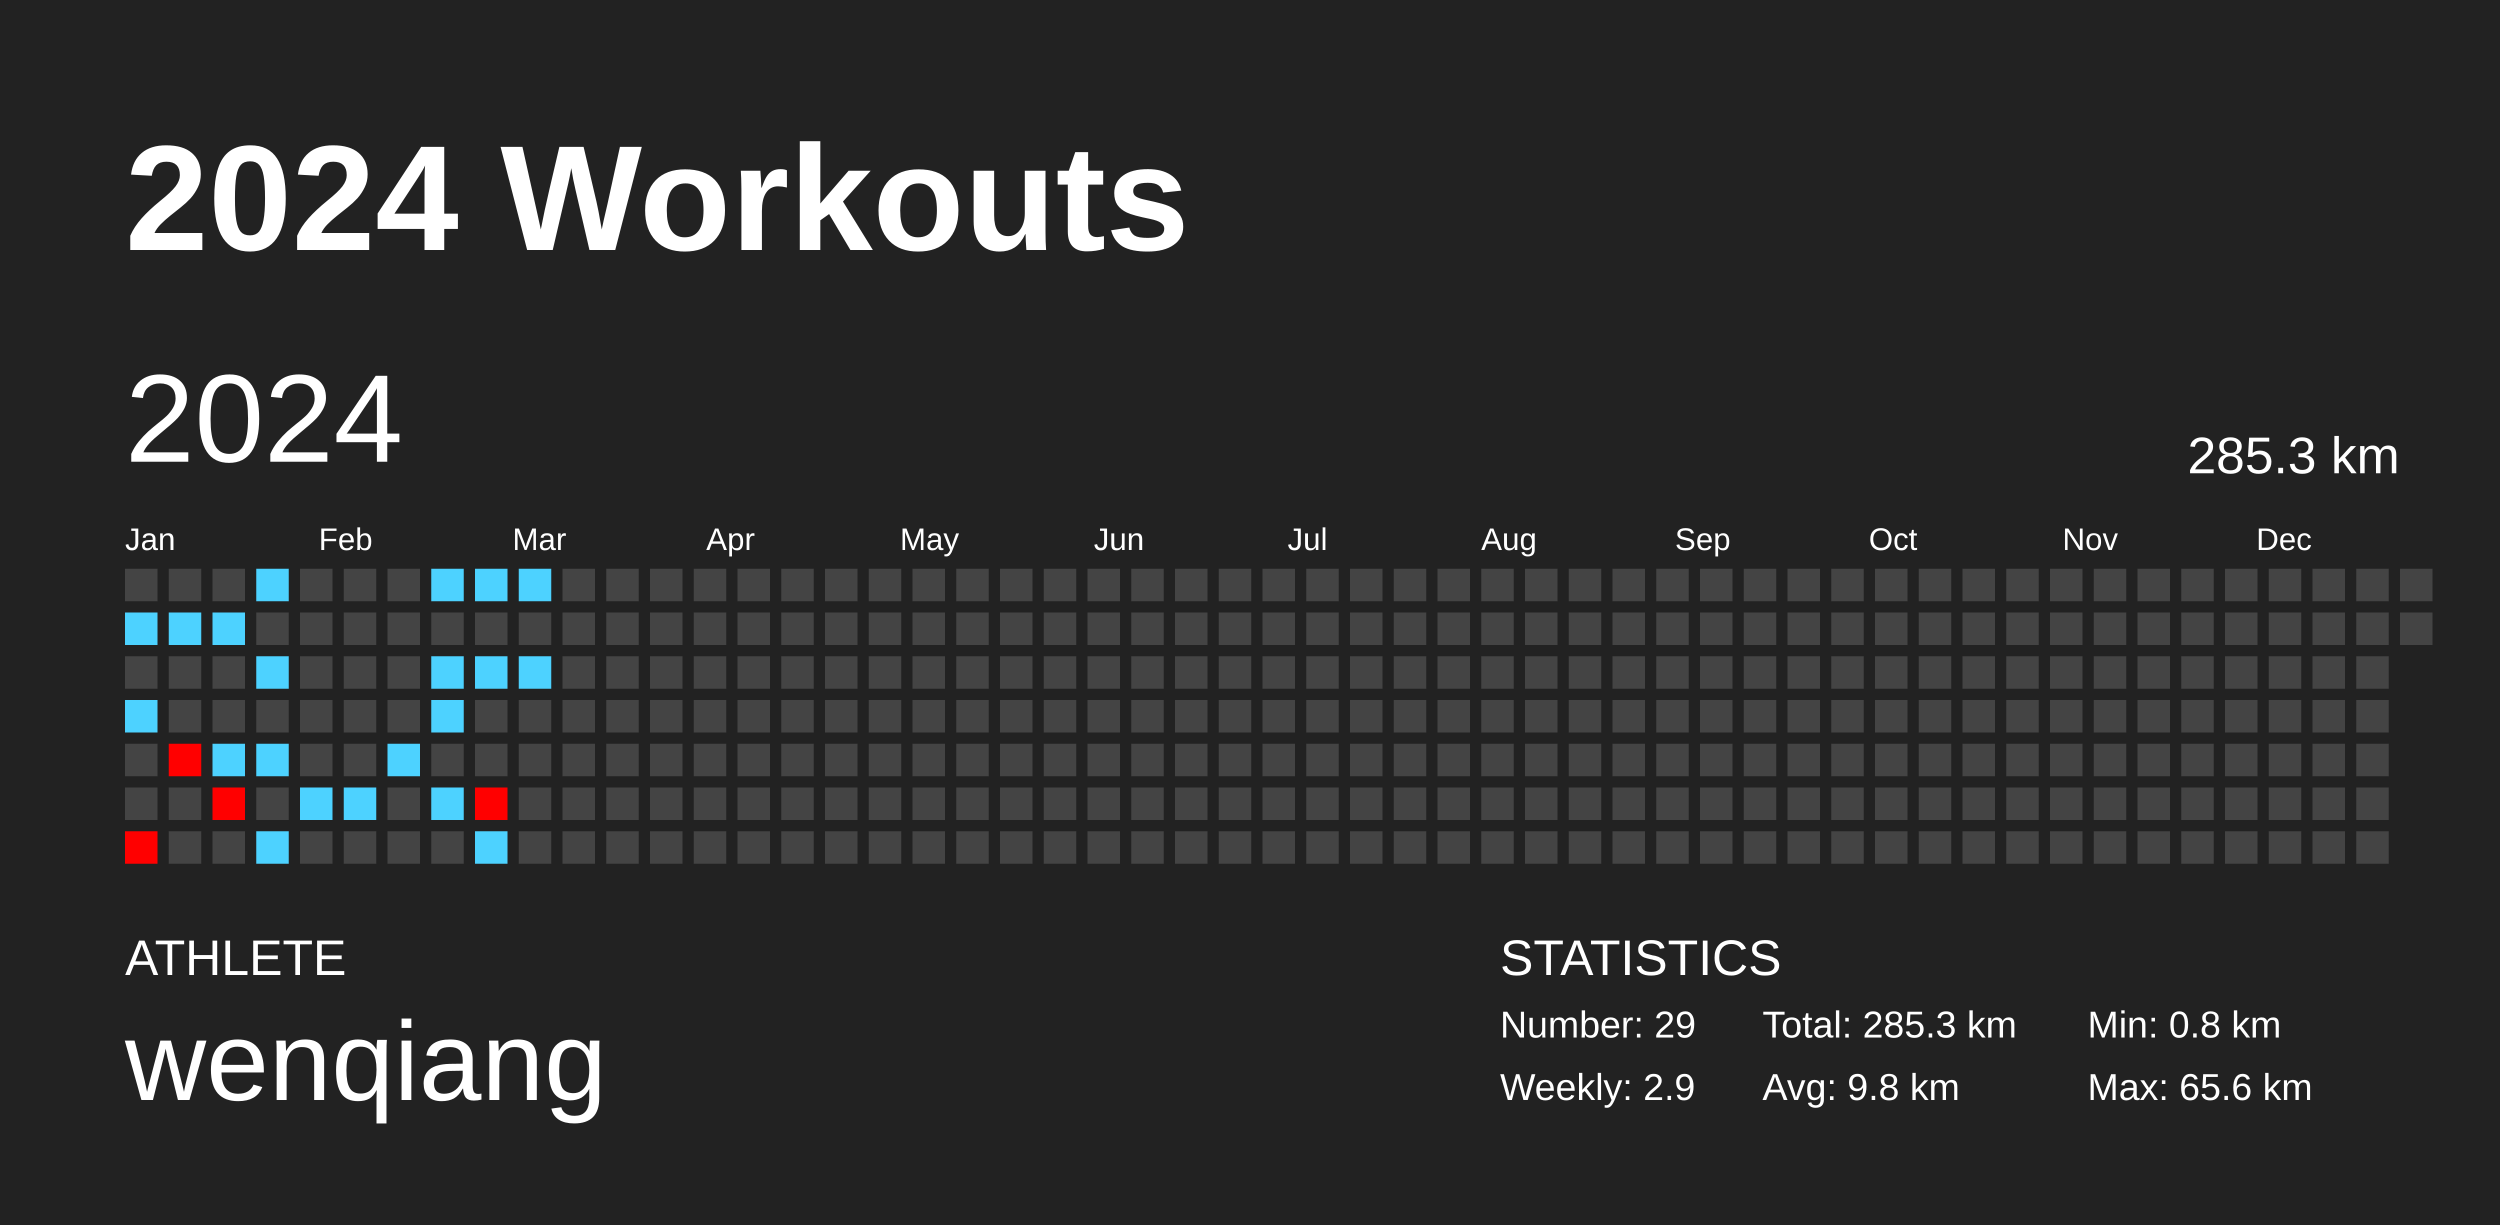
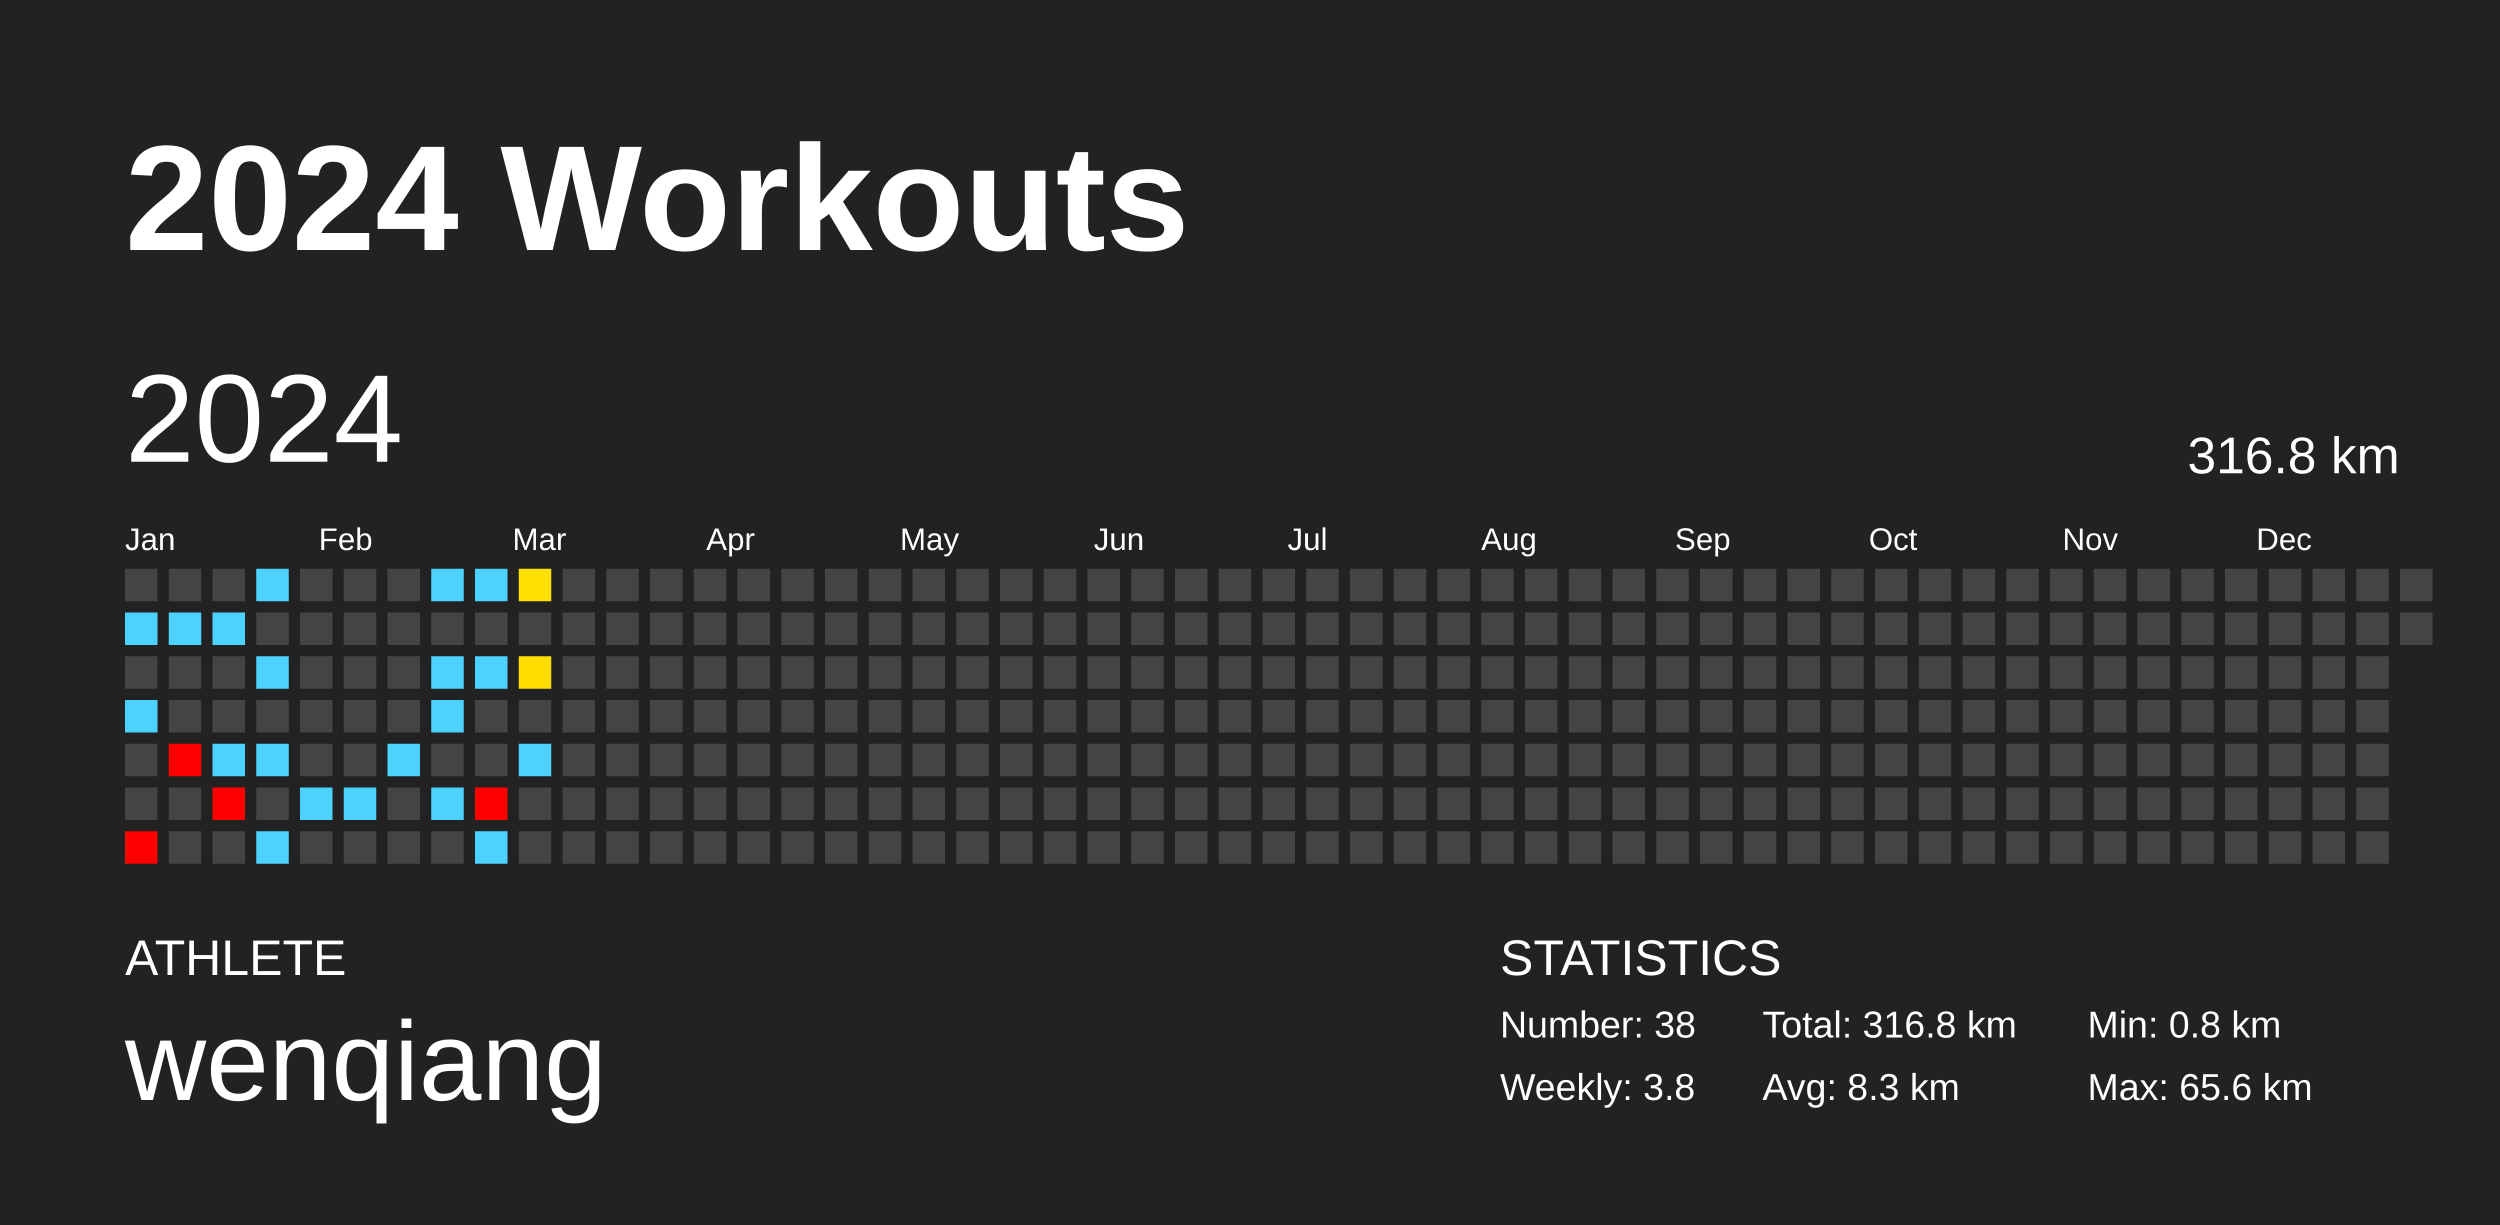
<svg xmlns="http://www.w3.org/2000/svg" baseProfile="full" height="98mm" version="1.1" viewBox="0,0,200,98" width="200mm">
  <defs />
  <rect fill="#222222" height="98" width="200" x="0" y="0" />
  <text fill="#FFFFFF" style="font-size:12px; font-family:Arial; font-weight:bold;" x="10" y="20">2024 Workouts</text>
  <text fill="#FFFFFF" style="font-size:4px; font-family:Arial" x="10" y="78">ATHLETE</text>
  <text fill="#FFFFFF" style="font-size:9px; font-family:Arial" x="10" y="88">wenqiang</text>
  <text fill="#FFFFFF" style="font-size:4px; font-family:Arial" x="120" y="78">STATISTICS</text>
-   <text fill="#FFFFFF" style="font-size:3px; font-family:Arial" x="120" y="83">Number: 29</text>
-   <text fill="#FFFFFF" style="font-size:3px; font-family:Arial" x="120" y="88">Weekly: 2.9</text>
-   <text fill="#FFFFFF" style="font-size:3px; font-family:Arial" x="141" y="83">Total: 285.3 km</text>
-   <text fill="#FFFFFF" style="font-size:3px; font-family:Arial" x="141" y="88">Avg: 9.8 km</text>
+   <text fill="#FFFFFF" style="font-size:3px; font-family:Arial" x="120" y="83">Number: 38</text>
+   <text fill="#FFFFFF" style="font-size:3px; font-family:Arial" x="120" y="88">Weekly: 3.8</text>
+   <text fill="#FFFFFF" style="font-size:3px; font-family:Arial" x="141" y="83">Total: 316.8 km</text>
+   <text fill="#FFFFFF" style="font-size:3px; font-family:Arial" x="141" y="88">Avg: 8.3 km</text>
  <text fill="#FFFFFF" style="font-size:3px; font-family:Arial" x="167" y="83">Min: 0.8 km</text>
  <text fill="#FFFFFF" style="font-size:3px; font-family:Arial" x="167" y="88">Max: 65.6 km</text>
  <text dominant-baseline="hanging" fill="#FFFFFF" style="font-size:10.0px; font-family:Arial;" x="10" y="30">2024</text>
-   <text dominant-baseline="hanging" fill="#FFFFFF" style="font-size:4.125px; font-family:Arial;" x="175" y="35">285.3 km</text>
+   <text dominant-baseline="hanging" fill="#FFFFFF" style="font-size:4.125px; font-family:Arial;" x="175" y="35">316.8 km</text>
  <text fill="#FFFFFF" style="font-size:2.5px; font-family:Arial" x="10.0" y="44">Jan</text>
  <text fill="#FFFFFF" style="font-size:2.5px; font-family:Arial" x="25.5" y="44">Feb</text>
  <text fill="#FFFFFF" style="font-size:2.5px; font-family:Arial" x="41.0" y="44">Mar</text>
  <text fill="#FFFFFF" style="font-size:2.5px; font-family:Arial" x="56.5" y="44">Apr</text>
  <text fill="#FFFFFF" style="font-size:2.5px; font-family:Arial" x="72.0" y="44">May</text>
  <text fill="#FFFFFF" style="font-size:2.5px; font-family:Arial" x="87.5" y="44">Jun</text>
  <text fill="#FFFFFF" style="font-size:2.5px; font-family:Arial" x="103.0" y="44">Jul</text>
  <text fill="#FFFFFF" style="font-size:2.5px; font-family:Arial" x="118.5" y="44">Aug</text>
  <text fill="#FFFFFF" style="font-size:2.5px; font-family:Arial" x="134.0" y="44">Sep</text>
  <text fill="#FFFFFF" style="font-size:2.5px; font-family:Arial" x="149.5" y="44">Oct</text>
  <text fill="#FFFFFF" style="font-size:2.5px; font-family:Arial" x="165.0" y="44">Nov</text>
  <text fill="#FFFFFF" style="font-size:2.5px; font-family:Arial" x="180.5" y="44">Dec</text>
  <rect fill="#444444" height="2.6" width="2.6" x="10.0" y="45.5" />
  <rect fill="#4dd2ff" height="2.6" width="2.6" x="10.0" y="49.0" />
  <rect fill="#444444" height="2.6" width="2.6" x="10.0" y="52.5" />
  <rect fill="#4dd2ff" height="2.6" width="2.6" x="10.0" y="56.0" />
  <rect fill="#444444" height="2.6" width="2.6" x="10.0" y="59.5" />
  <rect fill="#444444" height="2.6" width="2.6" x="10.0" y="63.0" />
  <rect fill="red" height="2.6" width="2.6" x="10.0" y="66.5" />
  <rect fill="#444444" height="2.6" width="2.6" x="13.5" y="45.5" />
  <rect fill="#4dd2ff" height="2.6" width="2.6" x="13.5" y="49.0" />
  <rect fill="#444444" height="2.6" width="2.6" x="13.5" y="52.5" />
  <rect fill="#444444" height="2.6" width="2.6" x="13.5" y="56.0" />
  <rect fill="red" height="2.6" width="2.6" x="13.5" y="59.5" />
  <rect fill="#444444" height="2.6" width="2.6" x="13.5" y="63.0" />
  <rect fill="#444444" height="2.6" width="2.6" x="13.5" y="66.5" />
  <rect fill="#444444" height="2.6" width="2.6" x="17.0" y="45.5" />
  <rect fill="#4dd2ff" height="2.6" width="2.6" x="17.0" y="49.0" />
  <rect fill="#444444" height="2.6" width="2.6" x="17.0" y="52.5" />
  <rect fill="#444444" height="2.6" width="2.6" x="17.0" y="56.0" />
  <rect fill="#4dd2ff" height="2.6" width="2.6" x="17.0" y="59.5" />
  <rect fill="red" height="2.6" width="2.6" x="17.0" y="63.0" />
  <rect fill="#444444" height="2.6" width="2.6" x="17.0" y="66.5" />
  <rect fill="#4dd2ff" height="2.6" width="2.6" x="20.5" y="45.5" />
  <rect fill="#444444" height="2.6" width="2.6" x="20.5" y="49.0" />
  <rect fill="#4dd2ff" height="2.6" width="2.6" x="20.5" y="52.5" />
  <rect fill="#444444" height="2.6" width="2.6" x="20.5" y="56.0" />
  <rect fill="#4dd2ff" height="2.6" width="2.6" x="20.5" y="59.5" />
  <rect fill="#444444" height="2.6" width="2.6" x="20.5" y="63.0" />
  <rect fill="#4dd2ff" height="2.6" width="2.6" x="20.5" y="66.5" />
  <rect fill="#444444" height="2.6" width="2.6" x="24.0" y="45.5" />
  <rect fill="#444444" height="2.6" width="2.6" x="24.0" y="49.0" />
  <rect fill="#444444" height="2.6" width="2.6" x="24.0" y="52.5" />
  <rect fill="#444444" height="2.6" width="2.6" x="24.0" y="56.0" />
  <rect fill="#444444" height="2.6" width="2.6" x="24.0" y="59.5" />
  <rect fill="#4dd2ff" height="2.6" width="2.6" x="24.0" y="63.0" />
  <rect fill="#444444" height="2.6" width="2.6" x="24.0" y="66.5" />
  <rect fill="#444444" height="2.6" width="2.6" x="27.5" y="45.5" />
  <rect fill="#444444" height="2.6" width="2.6" x="27.5" y="49.0" />
  <rect fill="#444444" height="2.6" width="2.6" x="27.5" y="52.5" />
  <rect fill="#444444" height="2.6" width="2.6" x="27.5" y="56.0" />
  <rect fill="#444444" height="2.6" width="2.6" x="27.5" y="59.5" />
  <rect fill="#4dd2ff" height="2.6" width="2.6" x="27.5" y="63.0" />
  <rect fill="#444444" height="2.6" width="2.6" x="27.5" y="66.5" />
  <rect fill="#444444" height="2.6" width="2.6" x="31.0" y="45.5" />
  <rect fill="#444444" height="2.6" width="2.6" x="31.0" y="49.0" />
  <rect fill="#444444" height="2.6" width="2.6" x="31.0" y="52.5" />
  <rect fill="#444444" height="2.6" width="2.6" x="31.0" y="56.0" />
  <rect fill="#4dd2ff" height="2.6" width="2.6" x="31.0" y="59.5" />
  <rect fill="#444444" height="2.6" width="2.6" x="31.0" y="63.0" />
  <rect fill="#444444" height="2.6" width="2.6" x="31.0" y="66.5" />
  <rect fill="#4dd2ff" height="2.6" width="2.6" x="34.5" y="45.5" />
  <rect fill="#444444" height="2.6" width="2.6" x="34.5" y="49.0" />
  <rect fill="#4dd2ff" height="2.6" width="2.6" x="34.5" y="52.5" />
  <rect fill="#4dd2ff" height="2.6" width="2.6" x="34.5" y="56.0" />
  <rect fill="#444444" height="2.6" width="2.6" x="34.5" y="59.5" />
  <rect fill="#4dd2ff" height="2.6" width="2.6" x="34.5" y="63.0" />
  <rect fill="#444444" height="2.6" width="2.6" x="34.5" y="66.5" />
  <rect fill="#4dd2ff" height="2.6" width="2.6" x="38.0" y="45.5" />
  <rect fill="#444444" height="2.6" width="2.6" x="38.0" y="49.0" />
  <rect fill="#4dd2ff" height="2.6" width="2.6" x="38.0" y="52.5" />
  <rect fill="#444444" height="2.6" width="2.6" x="38.0" y="56.0" />
  <rect fill="#444444" height="2.6" width="2.6" x="38.0" y="59.5" />
  <rect fill="red" height="2.6" width="2.6" x="38.0" y="63.0" />
  <rect fill="#4dd2ff" height="2.6" width="2.6" x="38.0" y="66.5" />
-   <rect fill="#4dd2ff" height="2.6" width="2.6" x="41.5" y="45.5" />
+   <rect fill="#ffe000" height="2.6" width="2.6" x="41.5" y="45.5" />
  <rect fill="#444444" height="2.6" width="2.6" x="41.5" y="49.0" />
-   <rect fill="#4dd2ff" height="2.6" width="2.6" x="41.5" y="52.5" />
+   <rect fill="#ffde00" height="2.6" width="2.6" x="41.5" y="52.5" />
  <rect fill="#444444" height="2.6" width="2.6" x="41.5" y="56.0" />
-   <rect fill="#444444" height="2.6" width="2.6" x="41.5" y="59.5" />
+   <rect fill="#4dd2ff" height="2.6" width="2.6" x="41.5" y="59.5" />
  <rect fill="#444444" height="2.6" width="2.6" x="41.5" y="63.0" />
  <rect fill="#444444" height="2.6" width="2.6" x="41.5" y="66.5" />
  <rect fill="#444444" height="2.6" width="2.6" x="45.0" y="45.5" />
  <rect fill="#444444" height="2.6" width="2.6" x="45.0" y="49.0" />
  <rect fill="#444444" height="2.6" width="2.6" x="45.0" y="52.5" />
  <rect fill="#444444" height="2.6" width="2.6" x="45.0" y="56.0" />
  <rect fill="#444444" height="2.6" width="2.6" x="45.0" y="59.5" />
  <rect fill="#444444" height="2.6" width="2.6" x="45.0" y="63.0" />
  <rect fill="#444444" height="2.6" width="2.6" x="45.0" y="66.5" />
  <rect fill="#444444" height="2.6" width="2.6" x="48.5" y="45.5" />
  <rect fill="#444444" height="2.6" width="2.6" x="48.5" y="49.0" />
  <rect fill="#444444" height="2.6" width="2.6" x="48.5" y="52.5" />
  <rect fill="#444444" height="2.6" width="2.6" x="48.5" y="56.0" />
  <rect fill="#444444" height="2.6" width="2.6" x="48.5" y="59.5" />
  <rect fill="#444444" height="2.6" width="2.6" x="48.5" y="63.0" />
  <rect fill="#444444" height="2.6" width="2.6" x="48.5" y="66.5" />
  <rect fill="#444444" height="2.6" width="2.6" x="52.0" y="45.5" />
  <rect fill="#444444" height="2.6" width="2.6" x="52.0" y="49.0" />
  <rect fill="#444444" height="2.6" width="2.6" x="52.0" y="52.5" />
  <rect fill="#444444" height="2.6" width="2.6" x="52.0" y="56.0" />
  <rect fill="#444444" height="2.6" width="2.6" x="52.0" y="59.5" />
  <rect fill="#444444" height="2.6" width="2.6" x="52.0" y="63.0" />
  <rect fill="#444444" height="2.6" width="2.6" x="52.0" y="66.5" />
  <rect fill="#444444" height="2.6" width="2.6" x="55.5" y="45.5" />
  <rect fill="#444444" height="2.6" width="2.6" x="55.5" y="49.0" />
  <rect fill="#444444" height="2.6" width="2.6" x="55.5" y="52.5" />
  <rect fill="#444444" height="2.6" width="2.6" x="55.5" y="56.0" />
  <rect fill="#444444" height="2.6" width="2.6" x="55.5" y="59.5" />
  <rect fill="#444444" height="2.6" width="2.6" x="55.5" y="63.0" />
  <rect fill="#444444" height="2.6" width="2.6" x="55.5" y="66.5" />
  <rect fill="#444444" height="2.6" width="2.6" x="59.0" y="45.5" />
  <rect fill="#444444" height="2.6" width="2.6" x="59.0" y="49.0" />
  <rect fill="#444444" height="2.6" width="2.6" x="59.0" y="52.5" />
  <rect fill="#444444" height="2.6" width="2.6" x="59.0" y="56.0" />
  <rect fill="#444444" height="2.6" width="2.6" x="59.0" y="59.5" />
  <rect fill="#444444" height="2.6" width="2.6" x="59.0" y="63.0" />
  <rect fill="#444444" height="2.6" width="2.6" x="59.0" y="66.5" />
  <rect fill="#444444" height="2.6" width="2.6" x="62.5" y="45.5" />
  <rect fill="#444444" height="2.6" width="2.6" x="62.5" y="49.0" />
  <rect fill="#444444" height="2.6" width="2.6" x="62.5" y="52.5" />
  <rect fill="#444444" height="2.6" width="2.6" x="62.5" y="56.0" />
  <rect fill="#444444" height="2.6" width="2.6" x="62.5" y="59.5" />
  <rect fill="#444444" height="2.6" width="2.6" x="62.5" y="63.0" />
  <rect fill="#444444" height="2.6" width="2.6" x="62.5" y="66.5" />
  <rect fill="#444444" height="2.6" width="2.6" x="66.0" y="45.5" />
  <rect fill="#444444" height="2.6" width="2.6" x="66.0" y="49.0" />
  <rect fill="#444444" height="2.6" width="2.6" x="66.0" y="52.5" />
  <rect fill="#444444" height="2.6" width="2.6" x="66.0" y="56.0" />
  <rect fill="#444444" height="2.6" width="2.6" x="66.0" y="59.5" />
  <rect fill="#444444" height="2.6" width="2.6" x="66.0" y="63.0" />
  <rect fill="#444444" height="2.6" width="2.6" x="66.0" y="66.5" />
  <rect fill="#444444" height="2.6" width="2.6" x="69.5" y="45.5" />
  <rect fill="#444444" height="2.6" width="2.6" x="69.5" y="49.0" />
  <rect fill="#444444" height="2.6" width="2.6" x="69.5" y="52.5" />
  <rect fill="#444444" height="2.6" width="2.6" x="69.5" y="56.0" />
  <rect fill="#444444" height="2.6" width="2.6" x="69.5" y="59.5" />
  <rect fill="#444444" height="2.6" width="2.6" x="69.5" y="63.0" />
  <rect fill="#444444" height="2.6" width="2.6" x="69.5" y="66.5" />
  <rect fill="#444444" height="2.6" width="2.6" x="73.0" y="45.5" />
  <rect fill="#444444" height="2.6" width="2.6" x="73.0" y="49.0" />
  <rect fill="#444444" height="2.6" width="2.6" x="73.0" y="52.5" />
  <rect fill="#444444" height="2.6" width="2.6" x="73.0" y="56.0" />
  <rect fill="#444444" height="2.6" width="2.6" x="73.0" y="59.5" />
  <rect fill="#444444" height="2.6" width="2.6" x="73.0" y="63.0" />
  <rect fill="#444444" height="2.6" width="2.6" x="73.0" y="66.5" />
  <rect fill="#444444" height="2.6" width="2.6" x="76.5" y="45.5" />
  <rect fill="#444444" height="2.6" width="2.6" x="76.5" y="49.0" />
  <rect fill="#444444" height="2.6" width="2.6" x="76.5" y="52.5" />
  <rect fill="#444444" height="2.6" width="2.6" x="76.5" y="56.0" />
  <rect fill="#444444" height="2.6" width="2.6" x="76.5" y="59.5" />
  <rect fill="#444444" height="2.6" width="2.6" x="76.5" y="63.0" />
  <rect fill="#444444" height="2.6" width="2.6" x="76.5" y="66.5" />
  <rect fill="#444444" height="2.6" width="2.6" x="80.0" y="45.5" />
  <rect fill="#444444" height="2.6" width="2.6" x="80.0" y="49.0" />
  <rect fill="#444444" height="2.6" width="2.6" x="80.0" y="52.5" />
  <rect fill="#444444" height="2.6" width="2.6" x="80.0" y="56.0" />
  <rect fill="#444444" height="2.6" width="2.6" x="80.0" y="59.5" />
  <rect fill="#444444" height="2.6" width="2.6" x="80.0" y="63.0" />
  <rect fill="#444444" height="2.6" width="2.6" x="80.0" y="66.5" />
  <rect fill="#444444" height="2.6" width="2.6" x="83.5" y="45.5" />
  <rect fill="#444444" height="2.6" width="2.6" x="83.5" y="49.0" />
  <rect fill="#444444" height="2.6" width="2.6" x="83.5" y="52.5" />
  <rect fill="#444444" height="2.6" width="2.6" x="83.5" y="56.0" />
  <rect fill="#444444" height="2.6" width="2.6" x="83.5" y="59.5" />
  <rect fill="#444444" height="2.6" width="2.6" x="83.5" y="63.0" />
  <rect fill="#444444" height="2.6" width="2.6" x="83.5" y="66.5" />
  <rect fill="#444444" height="2.6" width="2.6" x="87.0" y="45.5" />
  <rect fill="#444444" height="2.6" width="2.6" x="87.0" y="49.0" />
  <rect fill="#444444" height="2.6" width="2.6" x="87.0" y="52.5" />
  <rect fill="#444444" height="2.6" width="2.6" x="87.0" y="56.0" />
  <rect fill="#444444" height="2.6" width="2.6" x="87.0" y="59.5" />
  <rect fill="#444444" height="2.6" width="2.6" x="87.0" y="63.0" />
  <rect fill="#444444" height="2.6" width="2.6" x="87.0" y="66.5" />
  <rect fill="#444444" height="2.6" width="2.6" x="90.5" y="45.5" />
  <rect fill="#444444" height="2.6" width="2.6" x="90.5" y="49.0" />
  <rect fill="#444444" height="2.6" width="2.6" x="90.5" y="52.5" />
  <rect fill="#444444" height="2.6" width="2.6" x="90.5" y="56.0" />
  <rect fill="#444444" height="2.6" width="2.6" x="90.5" y="59.5" />
  <rect fill="#444444" height="2.6" width="2.6" x="90.5" y="63.0" />
  <rect fill="#444444" height="2.6" width="2.6" x="90.5" y="66.5" />
  <rect fill="#444444" height="2.6" width="2.6" x="94.0" y="45.5" />
  <rect fill="#444444" height="2.6" width="2.6" x="94.0" y="49.0" />
  <rect fill="#444444" height="2.6" width="2.6" x="94.0" y="52.5" />
  <rect fill="#444444" height="2.6" width="2.6" x="94.0" y="56.0" />
  <rect fill="#444444" height="2.6" width="2.6" x="94.0" y="59.5" />
  <rect fill="#444444" height="2.6" width="2.6" x="94.0" y="63.0" />
  <rect fill="#444444" height="2.6" width="2.6" x="94.0" y="66.5" />
  <rect fill="#444444" height="2.6" width="2.6" x="97.5" y="45.5" />
  <rect fill="#444444" height="2.6" width="2.6" x="97.5" y="49.0" />
  <rect fill="#444444" height="2.6" width="2.6" x="97.5" y="52.5" />
  <rect fill="#444444" height="2.6" width="2.6" x="97.5" y="56.0" />
  <rect fill="#444444" height="2.6" width="2.6" x="97.5" y="59.5" />
  <rect fill="#444444" height="2.6" width="2.6" x="97.5" y="63.0" />
  <rect fill="#444444" height="2.6" width="2.6" x="97.5" y="66.5" />
  <rect fill="#444444" height="2.6" width="2.6" x="101.0" y="45.5" />
  <rect fill="#444444" height="2.6" width="2.6" x="101.0" y="49.0" />
  <rect fill="#444444" height="2.6" width="2.6" x="101.0" y="52.5" />
  <rect fill="#444444" height="2.6" width="2.6" x="101.0" y="56.0" />
  <rect fill="#444444" height="2.6" width="2.6" x="101.0" y="59.5" />
  <rect fill="#444444" height="2.6" width="2.6" x="101.0" y="63.0" />
  <rect fill="#444444" height="2.6" width="2.6" x="101.0" y="66.5" />
  <rect fill="#444444" height="2.6" width="2.6" x="104.5" y="45.5" />
  <rect fill="#444444" height="2.6" width="2.6" x="104.5" y="49.0" />
  <rect fill="#444444" height="2.6" width="2.6" x="104.5" y="52.5" />
  <rect fill="#444444" height="2.6" width="2.6" x="104.5" y="56.0" />
  <rect fill="#444444" height="2.6" width="2.6" x="104.5" y="59.5" />
  <rect fill="#444444" height="2.6" width="2.6" x="104.5" y="63.0" />
  <rect fill="#444444" height="2.6" width="2.6" x="104.5" y="66.5" />
  <rect fill="#444444" height="2.6" width="2.6" x="108.0" y="45.5" />
  <rect fill="#444444" height="2.6" width="2.6" x="108.0" y="49.0" />
  <rect fill="#444444" height="2.6" width="2.6" x="108.0" y="52.5" />
  <rect fill="#444444" height="2.6" width="2.6" x="108.0" y="56.0" />
  <rect fill="#444444" height="2.6" width="2.6" x="108.0" y="59.5" />
  <rect fill="#444444" height="2.6" width="2.6" x="108.0" y="63.0" />
  <rect fill="#444444" height="2.6" width="2.6" x="108.0" y="66.5" />
  <rect fill="#444444" height="2.6" width="2.6" x="111.5" y="45.5" />
  <rect fill="#444444" height="2.6" width="2.6" x="111.5" y="49.0" />
  <rect fill="#444444" height="2.6" width="2.6" x="111.5" y="52.5" />
  <rect fill="#444444" height="2.6" width="2.6" x="111.5" y="56.0" />
  <rect fill="#444444" height="2.6" width="2.6" x="111.5" y="59.5" />
  <rect fill="#444444" height="2.6" width="2.6" x="111.5" y="63.0" />
  <rect fill="#444444" height="2.6" width="2.6" x="111.5" y="66.5" />
  <rect fill="#444444" height="2.6" width="2.6" x="115.0" y="45.5" />
  <rect fill="#444444" height="2.6" width="2.6" x="115.0" y="49.0" />
  <rect fill="#444444" height="2.6" width="2.6" x="115.0" y="52.5" />
  <rect fill="#444444" height="2.6" width="2.6" x="115.0" y="56.0" />
  <rect fill="#444444" height="2.6" width="2.6" x="115.0" y="59.5" />
  <rect fill="#444444" height="2.6" width="2.6" x="115.0" y="63.0" />
  <rect fill="#444444" height="2.6" width="2.6" x="115.0" y="66.5" />
  <rect fill="#444444" height="2.6" width="2.6" x="118.5" y="45.5" />
  <rect fill="#444444" height="2.6" width="2.6" x="118.5" y="49.0" />
  <rect fill="#444444" height="2.6" width="2.6" x="118.5" y="52.5" />
  <rect fill="#444444" height="2.6" width="2.6" x="118.5" y="56.0" />
  <rect fill="#444444" height="2.6" width="2.6" x="118.5" y="59.5" />
  <rect fill="#444444" height="2.6" width="2.6" x="118.5" y="63.0" />
  <rect fill="#444444" height="2.6" width="2.6" x="118.5" y="66.5" />
  <rect fill="#444444" height="2.6" width="2.6" x="122.0" y="45.5" />
  <rect fill="#444444" height="2.6" width="2.6" x="122.0" y="49.0" />
  <rect fill="#444444" height="2.6" width="2.6" x="122.0" y="52.5" />
  <rect fill="#444444" height="2.6" width="2.6" x="122.0" y="56.0" />
  <rect fill="#444444" height="2.6" width="2.6" x="122.0" y="59.5" />
  <rect fill="#444444" height="2.6" width="2.6" x="122.0" y="63.0" />
  <rect fill="#444444" height="2.6" width="2.6" x="122.0" y="66.5" />
  <rect fill="#444444" height="2.6" width="2.6" x="125.5" y="45.5" />
  <rect fill="#444444" height="2.6" width="2.6" x="125.5" y="49.0" />
  <rect fill="#444444" height="2.6" width="2.6" x="125.5" y="52.5" />
  <rect fill="#444444" height="2.6" width="2.6" x="125.5" y="56.0" />
  <rect fill="#444444" height="2.6" width="2.6" x="125.5" y="59.5" />
  <rect fill="#444444" height="2.6" width="2.6" x="125.5" y="63.0" />
  <rect fill="#444444" height="2.6" width="2.6" x="125.5" y="66.5" />
  <rect fill="#444444" height="2.6" width="2.6" x="129.0" y="45.5" />
  <rect fill="#444444" height="2.6" width="2.6" x="129.0" y="49.0" />
  <rect fill="#444444" height="2.6" width="2.6" x="129.0" y="52.5" />
  <rect fill="#444444" height="2.6" width="2.6" x="129.0" y="56.0" />
  <rect fill="#444444" height="2.6" width="2.6" x="129.0" y="59.5" />
  <rect fill="#444444" height="2.6" width="2.6" x="129.0" y="63.0" />
  <rect fill="#444444" height="2.6" width="2.6" x="129.0" y="66.5" />
  <rect fill="#444444" height="2.6" width="2.6" x="132.5" y="45.5" />
  <rect fill="#444444" height="2.6" width="2.6" x="132.5" y="49.0" />
  <rect fill="#444444" height="2.6" width="2.6" x="132.5" y="52.5" />
  <rect fill="#444444" height="2.6" width="2.6" x="132.5" y="56.0" />
  <rect fill="#444444" height="2.6" width="2.6" x="132.5" y="59.5" />
  <rect fill="#444444" height="2.6" width="2.6" x="132.5" y="63.0" />
  <rect fill="#444444" height="2.6" width="2.6" x="132.5" y="66.5" />
  <rect fill="#444444" height="2.6" width="2.6" x="136.0" y="45.5" />
  <rect fill="#444444" height="2.6" width="2.6" x="136.0" y="49.0" />
  <rect fill="#444444" height="2.6" width="2.6" x="136.0" y="52.5" />
  <rect fill="#444444" height="2.6" width="2.6" x="136.0" y="56.0" />
  <rect fill="#444444" height="2.6" width="2.6" x="136.0" y="59.5" />
  <rect fill="#444444" height="2.6" width="2.6" x="136.0" y="63.0" />
  <rect fill="#444444" height="2.6" width="2.6" x="136.0" y="66.5" />
  <rect fill="#444444" height="2.6" width="2.6" x="139.5" y="45.5" />
  <rect fill="#444444" height="2.6" width="2.6" x="139.5" y="49.0" />
  <rect fill="#444444" height="2.6" width="2.6" x="139.5" y="52.5" />
  <rect fill="#444444" height="2.6" width="2.6" x="139.5" y="56.0" />
  <rect fill="#444444" height="2.6" width="2.6" x="139.5" y="59.5" />
  <rect fill="#444444" height="2.6" width="2.6" x="139.5" y="63.0" />
  <rect fill="#444444" height="2.6" width="2.6" x="139.5" y="66.5" />
  <rect fill="#444444" height="2.6" width="2.6" x="143.0" y="45.5" />
  <rect fill="#444444" height="2.6" width="2.6" x="143.0" y="49.0" />
  <rect fill="#444444" height="2.6" width="2.6" x="143.0" y="52.5" />
  <rect fill="#444444" height="2.6" width="2.6" x="143.0" y="56.0" />
  <rect fill="#444444" height="2.6" width="2.6" x="143.0" y="59.5" />
  <rect fill="#444444" height="2.6" width="2.6" x="143.0" y="63.0" />
  <rect fill="#444444" height="2.6" width="2.6" x="143.0" y="66.5" />
  <rect fill="#444444" height="2.6" width="2.6" x="146.5" y="45.5" />
  <rect fill="#444444" height="2.6" width="2.6" x="146.5" y="49.0" />
  <rect fill="#444444" height="2.6" width="2.6" x="146.5" y="52.5" />
  <rect fill="#444444" height="2.6" width="2.6" x="146.5" y="56.0" />
  <rect fill="#444444" height="2.6" width="2.6" x="146.5" y="59.5" />
  <rect fill="#444444" height="2.6" width="2.6" x="146.5" y="63.0" />
  <rect fill="#444444" height="2.6" width="2.6" x="146.5" y="66.5" />
  <rect fill="#444444" height="2.6" width="2.6" x="150.0" y="45.5" />
  <rect fill="#444444" height="2.6" width="2.6" x="150.0" y="49.0" />
  <rect fill="#444444" height="2.6" width="2.6" x="150.0" y="52.5" />
  <rect fill="#444444" height="2.6" width="2.6" x="150.0" y="56.0" />
  <rect fill="#444444" height="2.6" width="2.6" x="150.0" y="59.5" />
  <rect fill="#444444" height="2.6" width="2.6" x="150.0" y="63.0" />
  <rect fill="#444444" height="2.6" width="2.6" x="150.0" y="66.5" />
  <rect fill="#444444" height="2.6" width="2.6" x="153.5" y="45.5" />
  <rect fill="#444444" height="2.6" width="2.6" x="153.5" y="49.0" />
  <rect fill="#444444" height="2.6" width="2.6" x="153.5" y="52.5" />
  <rect fill="#444444" height="2.6" width="2.6" x="153.5" y="56.0" />
  <rect fill="#444444" height="2.6" width="2.6" x="153.5" y="59.5" />
  <rect fill="#444444" height="2.6" width="2.6" x="153.5" y="63.0" />
  <rect fill="#444444" height="2.6" width="2.6" x="153.5" y="66.5" />
  <rect fill="#444444" height="2.6" width="2.6" x="157.0" y="45.5" />
  <rect fill="#444444" height="2.6" width="2.6" x="157.0" y="49.0" />
  <rect fill="#444444" height="2.6" width="2.6" x="157.0" y="52.5" />
  <rect fill="#444444" height="2.6" width="2.6" x="157.0" y="56.0" />
  <rect fill="#444444" height="2.6" width="2.6" x="157.0" y="59.5" />
  <rect fill="#444444" height="2.6" width="2.6" x="157.0" y="63.0" />
  <rect fill="#444444" height="2.6" width="2.6" x="157.0" y="66.5" />
  <rect fill="#444444" height="2.6" width="2.6" x="160.5" y="45.5" />
  <rect fill="#444444" height="2.6" width="2.6" x="160.5" y="49.0" />
  <rect fill="#444444" height="2.6" width="2.6" x="160.5" y="52.5" />
  <rect fill="#444444" height="2.6" width="2.6" x="160.5" y="56.0" />
  <rect fill="#444444" height="2.6" width="2.6" x="160.5" y="59.5" />
  <rect fill="#444444" height="2.6" width="2.6" x="160.5" y="63.0" />
  <rect fill="#444444" height="2.6" width="2.6" x="160.5" y="66.5" />
  <rect fill="#444444" height="2.6" width="2.6" x="164.0" y="45.5" />
  <rect fill="#444444" height="2.6" width="2.6" x="164.0" y="49.0" />
  <rect fill="#444444" height="2.6" width="2.6" x="164.0" y="52.5" />
  <rect fill="#444444" height="2.6" width="2.6" x="164.0" y="56.0" />
  <rect fill="#444444" height="2.6" width="2.6" x="164.0" y="59.5" />
  <rect fill="#444444" height="2.6" width="2.6" x="164.0" y="63.0" />
  <rect fill="#444444" height="2.6" width="2.6" x="164.0" y="66.5" />
  <rect fill="#444444" height="2.6" width="2.6" x="167.5" y="45.5" />
  <rect fill="#444444" height="2.6" width="2.6" x="167.5" y="49.0" />
  <rect fill="#444444" height="2.6" width="2.6" x="167.5" y="52.5" />
  <rect fill="#444444" height="2.6" width="2.6" x="167.5" y="56.0" />
  <rect fill="#444444" height="2.6" width="2.6" x="167.5" y="59.5" />
  <rect fill="#444444" height="2.6" width="2.6" x="167.5" y="63.0" />
  <rect fill="#444444" height="2.6" width="2.6" x="167.5" y="66.5" />
  <rect fill="#444444" height="2.6" width="2.6" x="171.0" y="45.5" />
  <rect fill="#444444" height="2.6" width="2.6" x="171.0" y="49.0" />
  <rect fill="#444444" height="2.6" width="2.6" x="171.0" y="52.5" />
  <rect fill="#444444" height="2.6" width="2.6" x="171.0" y="56.0" />
  <rect fill="#444444" height="2.6" width="2.6" x="171.0" y="59.5" />
  <rect fill="#444444" height="2.6" width="2.6" x="171.0" y="63.0" />
  <rect fill="#444444" height="2.6" width="2.6" x="171.0" y="66.5" />
  <rect fill="#444444" height="2.6" width="2.6" x="174.5" y="45.5" />
  <rect fill="#444444" height="2.6" width="2.6" x="174.5" y="49.0" />
  <rect fill="#444444" height="2.6" width="2.6" x="174.5" y="52.5" />
  <rect fill="#444444" height="2.6" width="2.6" x="174.5" y="56.0" />
  <rect fill="#444444" height="2.6" width="2.6" x="174.5" y="59.5" />
  <rect fill="#444444" height="2.6" width="2.6" x="174.5" y="63.0" />
  <rect fill="#444444" height="2.6" width="2.6" x="174.5" y="66.5" />
  <rect fill="#444444" height="2.6" width="2.6" x="178.0" y="45.5" />
  <rect fill="#444444" height="2.6" width="2.6" x="178.0" y="49.0" />
  <rect fill="#444444" height="2.6" width="2.6" x="178.0" y="52.5" />
  <rect fill="#444444" height="2.6" width="2.6" x="178.0" y="56.0" />
  <rect fill="#444444" height="2.6" width="2.6" x="178.0" y="59.5" />
  <rect fill="#444444" height="2.6" width="2.6" x="178.0" y="63.0" />
  <rect fill="#444444" height="2.6" width="2.6" x="178.0" y="66.5" />
  <rect fill="#444444" height="2.6" width="2.6" x="181.5" y="45.5" />
  <rect fill="#444444" height="2.6" width="2.6" x="181.5" y="49.0" />
  <rect fill="#444444" height="2.6" width="2.6" x="181.5" y="52.5" />
  <rect fill="#444444" height="2.6" width="2.6" x="181.5" y="56.0" />
  <rect fill="#444444" height="2.6" width="2.6" x="181.5" y="59.5" />
  <rect fill="#444444" height="2.6" width="2.6" x="181.5" y="63.0" />
  <rect fill="#444444" height="2.6" width="2.6" x="181.5" y="66.5" />
  <rect fill="#444444" height="2.6" width="2.6" x="185.0" y="45.5" />
  <rect fill="#444444" height="2.6" width="2.6" x="185.0" y="49.0" />
  <rect fill="#444444" height="2.6" width="2.6" x="185.0" y="52.5" />
  <rect fill="#444444" height="2.6" width="2.6" x="185.0" y="56.0" />
  <rect fill="#444444" height="2.6" width="2.6" x="185.0" y="59.5" />
  <rect fill="#444444" height="2.6" width="2.6" x="185.0" y="63.0" />
  <rect fill="#444444" height="2.6" width="2.6" x="185.0" y="66.5" />
  <rect fill="#444444" height="2.6" width="2.6" x="188.5" y="45.5" />
  <rect fill="#444444" height="2.6" width="2.6" x="188.5" y="49.0" />
  <rect fill="#444444" height="2.6" width="2.6" x="188.5" y="52.5" />
  <rect fill="#444444" height="2.6" width="2.6" x="188.5" y="56.0" />
  <rect fill="#444444" height="2.6" width="2.6" x="188.5" y="59.5" />
  <rect fill="#444444" height="2.6" width="2.6" x="188.5" y="63.0" />
  <rect fill="#444444" height="2.6" width="2.6" x="188.5" y="66.5" />
  <rect fill="#444444" height="2.6" width="2.6" x="192.0" y="45.5" />
  <rect fill="#444444" height="2.6" width="2.6" x="192.0" y="49.0" />
</svg>
